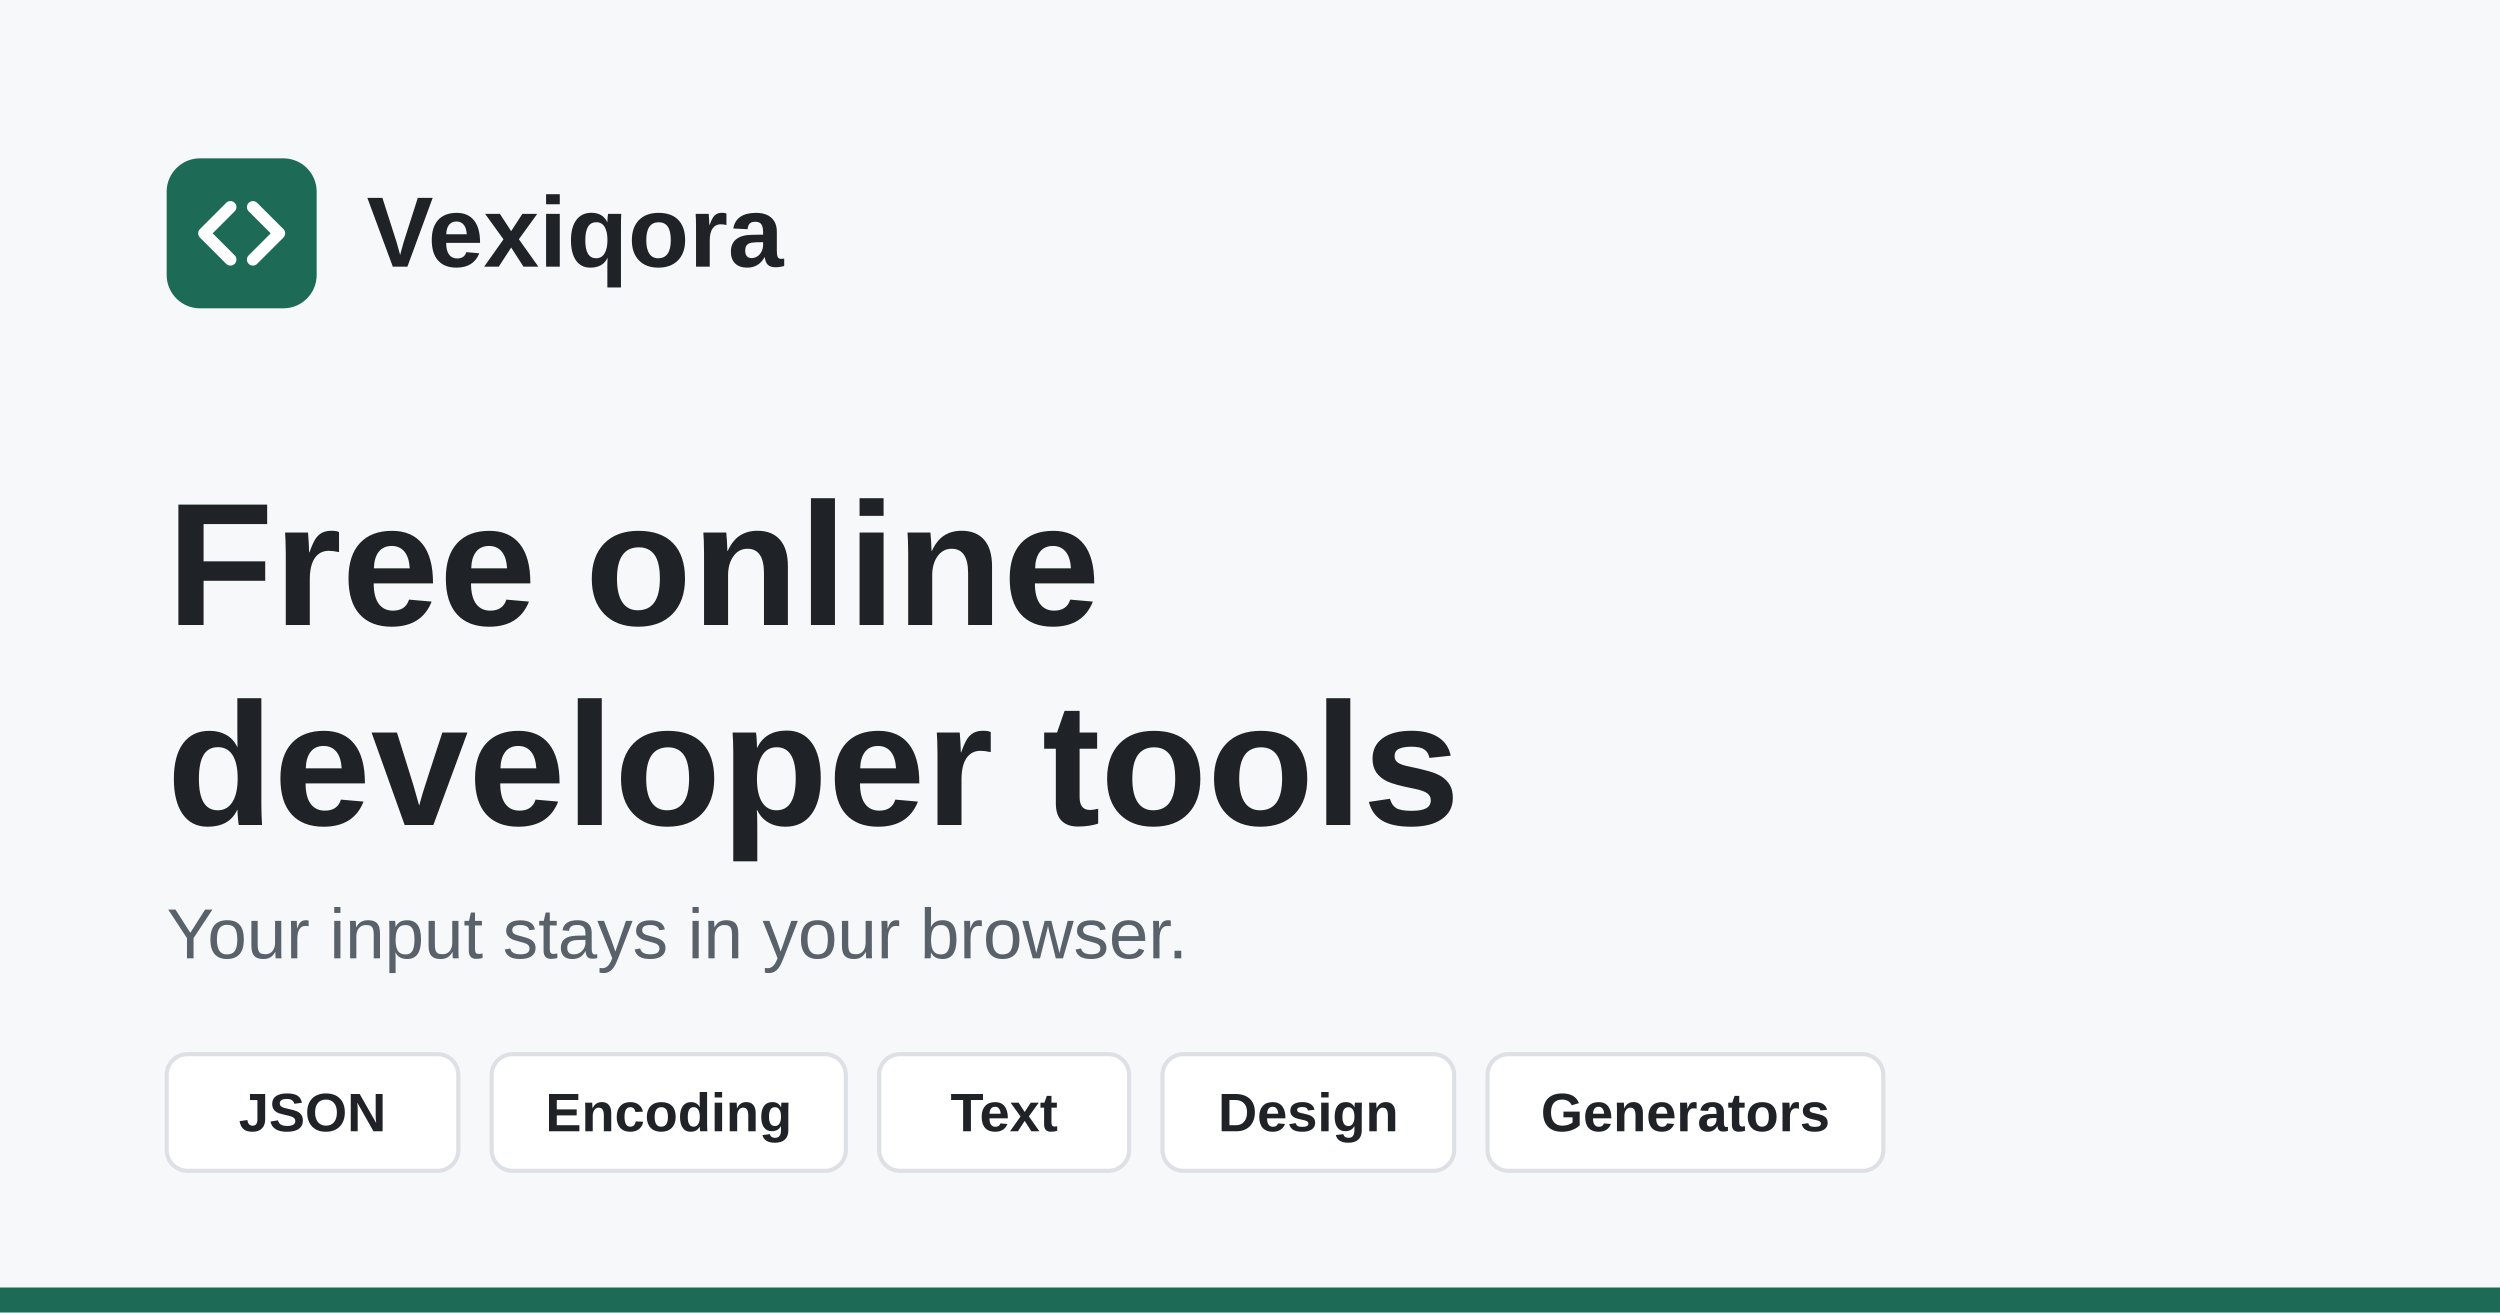
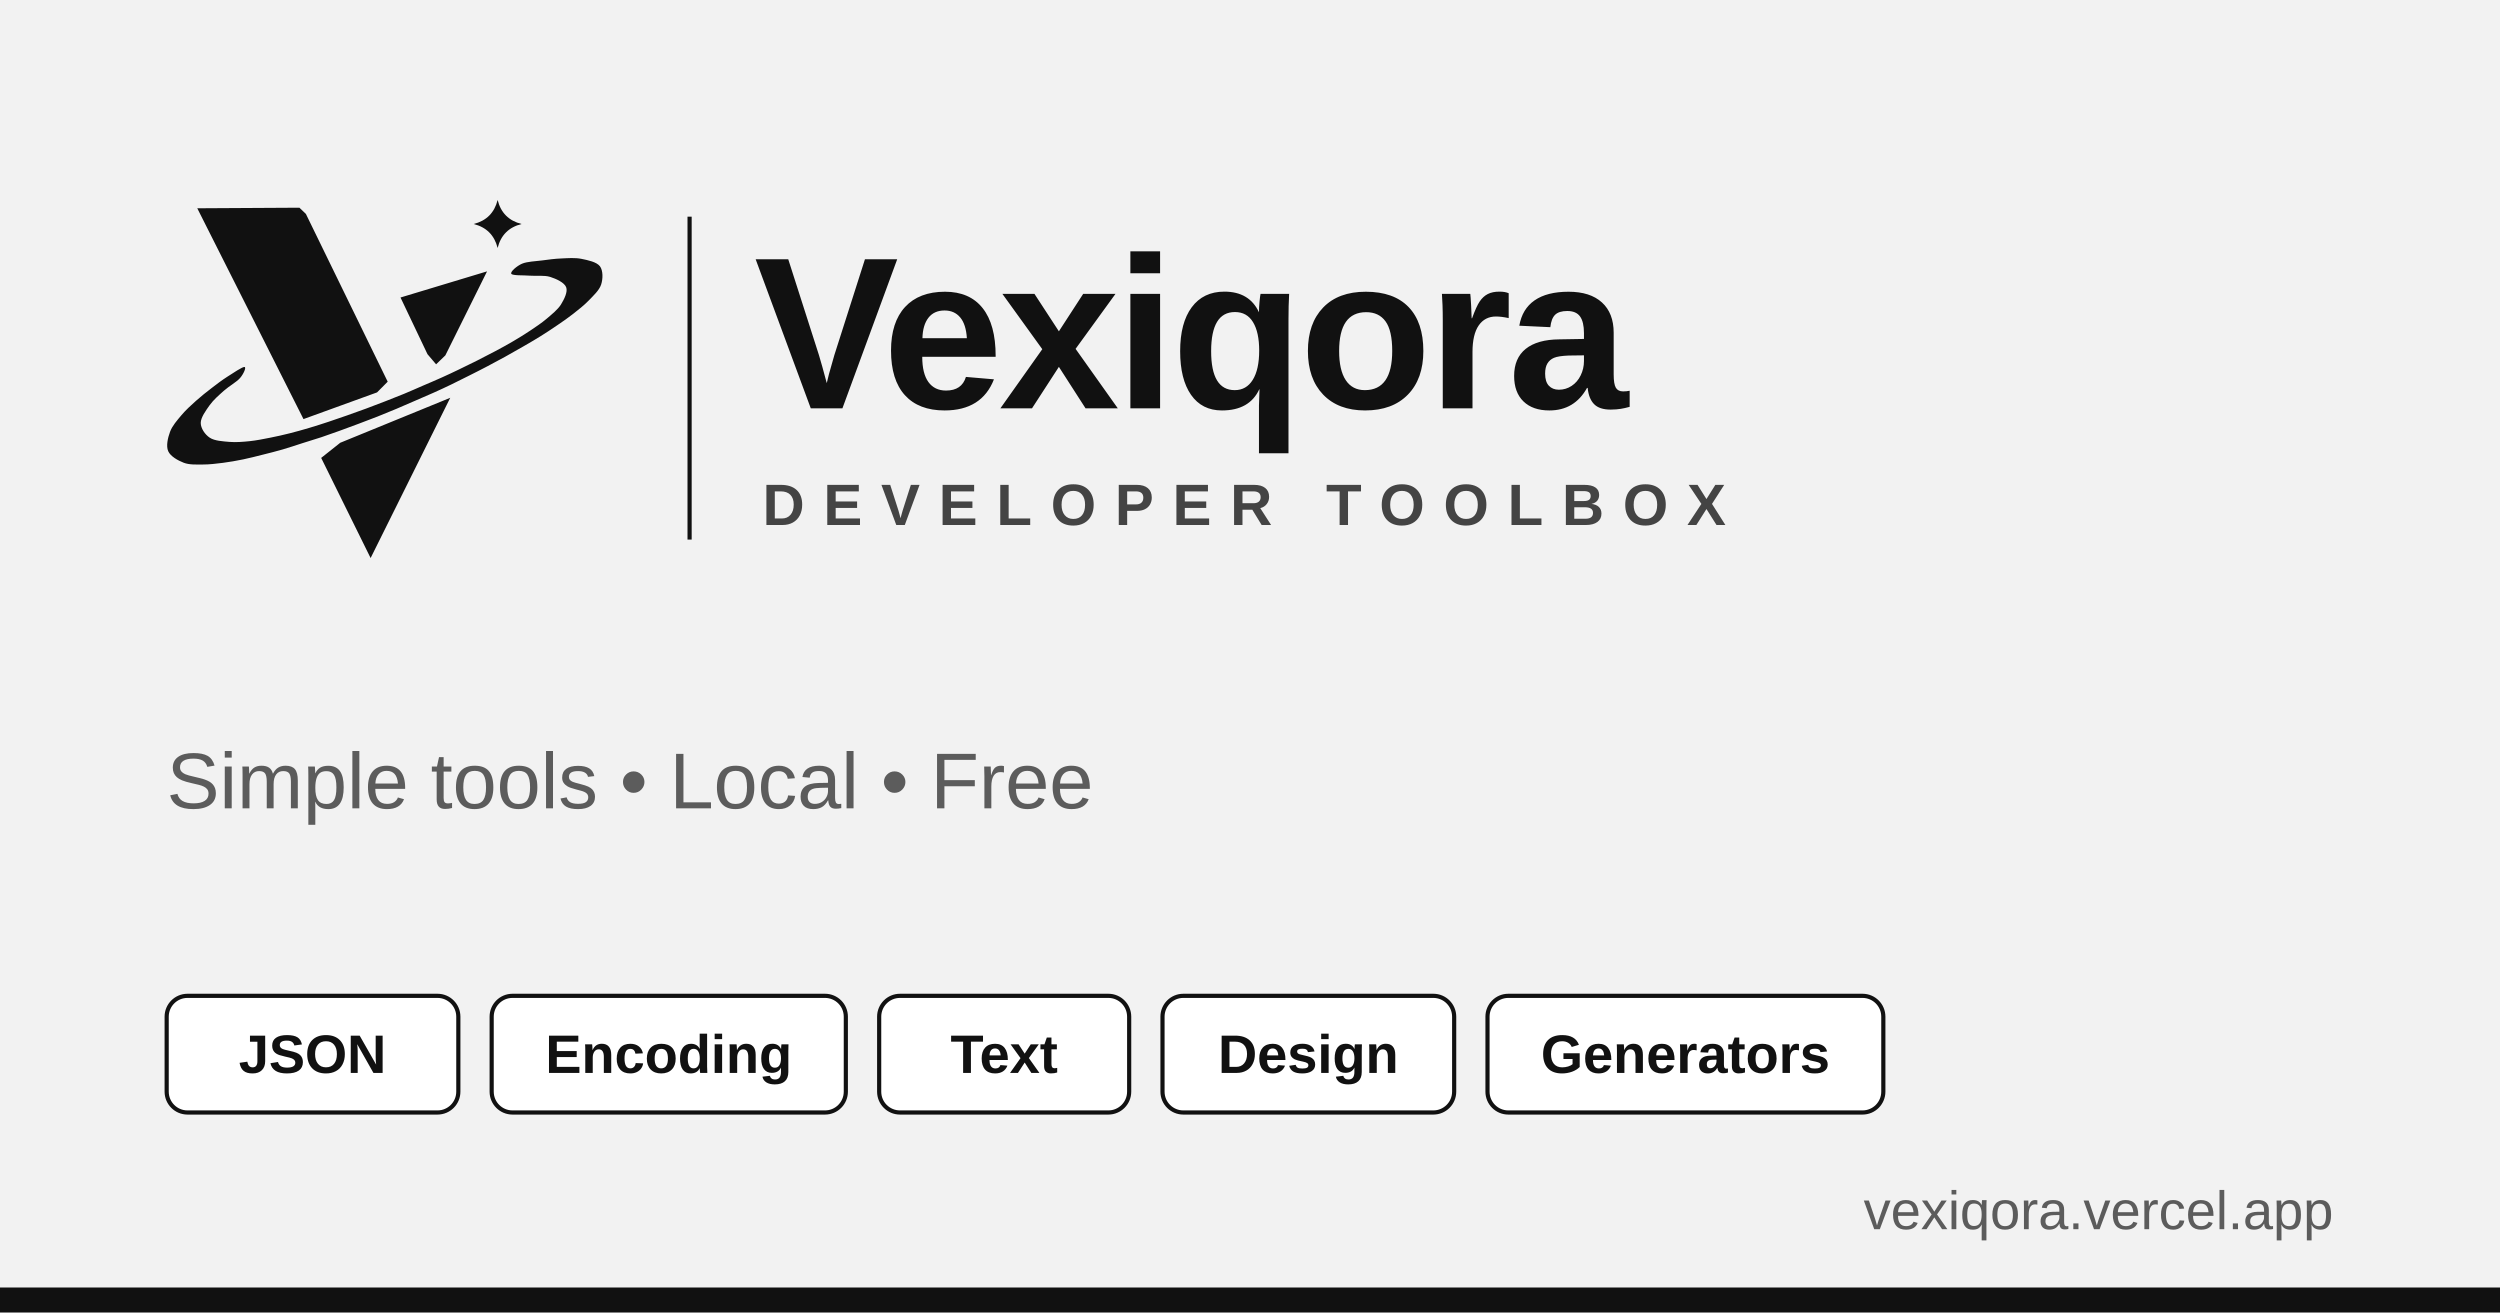
<svg xmlns="http://www.w3.org/2000/svg" viewBox="0 0 1200 630" width="1200" height="630" font-family="Liberation Sans, Arial, Helvetica, sans-serif">
-   <rect width="1200" height="630" fill="#f7f8f9" />
-   <rect width="1200" height="12" y="618" fill="#1d6b57" />
-   <g transform="translate(80 76)">
-     <rect width="72" height="72" rx="16" fill="#1d6b57" />
-     <g transform="translate(36 36) scale(1.8) translate(-16 -16)">
-       <path d="M13 9 6 16l7 7M19 9l7 7-7 7" fill="none" stroke="#fff" stroke-width="3.2" stroke-linecap="round" stroke-linejoin="round" />
-     </g>
+   <rect width="1200" height="630" fill="#f2f2f2" />
+   <rect y="618" width="1200" height="12" fill="#111111" />
+   <g transform="translate(80 96) scale(1.5529)">
+     <path d="M42.29 67.72 L9.46 2.56 L41.03 2.38 L43.03 4.30 L68.32 56.16 L65.03 59.47ZM63.04 110.67 L47.76 79.72 L53.65 75.04 L87.65 61.14ZM83.28 50.79 L80.62 47.66 L72.28 30.14 L99.03 22.06 L86.14 48.03ZM11.15 81.76C9.13 81.76 7.04 81.89 5.26 81.21C3.48 80.52 1.18 79.24 0.48 77.65C-0.23 76.06 0.35 73.52 1.04 71.66C1.72 69.80 3.25 68.09 4.59 66.49C5.93 64.90 7.51 63.47 9.07 62.07C10.63 60.67 12.33 59.33 13.95 58.09C15.56 56.84 17.09 55.69 18.77 54.61C20.46 53.53 23.40 51.54 24.05 51.61C24.71 51.68 23.74 53.82 22.68 55.03C21.63 56.25 19.29 57.53 17.73 58.92C16.17 60.31 14.51 61.73 13.31 63.39C12.12 65.06 10.53 67.23 10.53 68.91C10.54 70.59 11.85 72.51 13.33 73.48C14.81 74.46 17.35 74.59 19.41 74.77C21.47 74.94 23.62 74.75 25.70 74.54C27.78 74.32 29.85 73.89 31.91 73.49C33.97 73.08 36.01 72.63 38.05 72.11C40.08 71.60 42.10 71.02 44.11 70.43C46.12 69.83 48.17 69.17 50.10 68.53C52.04 67.89 53.80 67.28 55.72 66.60C57.64 65.93 59.67 65.20 61.63 64.48C63.60 63.75 65.56 63.00 67.51 62.24C69.46 61.48 71.42 60.72 73.35 59.92C75.29 59.12 77.20 58.26 79.12 57.43C81.05 56.60 83.04 55.77 84.89 54.93C86.75 54.10 88.44 53.30 90.27 52.42C92.11 51.54 94.05 50.60 95.92 49.65C97.80 48.71 99.66 47.75 101.51 46.76C103.36 45.77 105.20 44.78 107.01 43.71C108.81 42.65 110.60 41.56 112.34 40.39C114.08 39.22 115.85 38.06 117.44 36.71C119.03 35.35 120.88 33.90 121.89 32.28C122.89 30.65 124.04 28.36 123.48 26.95C122.93 25.53 120.44 24.37 118.57 23.78C116.71 23.19 114.30 23.55 112.29 23.39C110.29 23.22 106.94 23.42 106.53 22.81C106.13 22.19 108.25 20.38 109.84 19.69C111.43 19.01 114.03 18.95 116.05 18.68C118.08 18.41 119.94 18.15 121.97 18.07C124.01 17.98 126.26 17.79 128.25 18.20C130.24 18.60 132.91 19.16 133.92 20.48C134.92 21.81 134.87 24.39 134.29 26.15C133.71 27.92 131.88 29.58 130.44 31.08C129.00 32.58 127.26 33.91 125.66 35.18C124.06 36.44 122.52 37.50 120.83 38.65C119.15 39.80 117.35 40.99 115.57 42.10C113.79 43.21 111.98 44.26 110.16 45.31C108.35 46.36 106.52 47.40 104.69 48.41C102.85 49.42 101.01 50.42 99.15 51.39C97.30 52.37 95.42 53.31 93.55 54.25C91.68 55.19 89.76 56.16 87.92 57.05C86.09 57.93 84.40 58.72 82.54 59.55C80.68 60.39 78.70 61.22 76.77 62.06C74.85 62.89 72.94 63.74 71.01 64.55C69.08 65.36 67.14 66.16 65.19 66.93C63.24 67.70 61.28 68.43 59.32 69.17C57.36 69.91 55.34 70.66 53.42 71.35C51.50 72.04 49.75 72.67 47.82 73.32C45.89 73.96 43.82 74.58 41.82 75.21C39.82 75.85 37.84 76.53 35.83 77.11C33.82 77.70 31.78 78.20 29.75 78.71C27.71 79.22 25.68 79.76 23.63 80.18C21.58 80.60 19.50 80.97 17.42 81.24C15.34 81.50 13.18 81.77 11.15 81.76ZM102.30 0.00Q103.78 5.93 109.71 7.42Q103.78 8.90 102.30 14.83Q100.81 8.90 94.88 7.42Q100.81 5.93 102.30 0.00Z" fill="#111111" />
  </g>
-   <text x="176" y="128" font-size="48" font-weight="700" fill="#1f2328">Vexiqora</text>
-   <text font-size="84" font-weight="700" fill="#1f2328">
-     <tspan x="80" y="300">Free online</tspan>
-     <tspan x="80" y="396">developer tools</tspan>
-   </text>
-   <text x="80" y="460" font-size="34" fill="#59616b">Your input stays in your browser.</text>
-   <g font-size="26" font-weight="700" fill="#1f2328">
-     <rect x="80" y="506" width="140" height="56" rx="10" fill="#fff" stroke="#dde1e6" stroke-width="2" />
-     <text x="150" y="543" text-anchor="middle">JSON</text>
-     <rect x="236" y="506" width="170" height="56" rx="10" fill="#fff" stroke="#dde1e6" stroke-width="2" />
-     <text x="321" y="543" text-anchor="middle">Encoding</text>
-     <rect x="422" y="506" width="120" height="56" rx="10" fill="#fff" stroke="#dde1e6" stroke-width="2" />
-     <text x="482" y="543" text-anchor="middle">Text</text>
-     <rect x="558" y="506" width="140" height="56" rx="10" fill="#fff" stroke="#dde1e6" stroke-width="2" />
-     <text x="628" y="543" text-anchor="middle">Design</text>
-     <rect x="714" y="506" width="190" height="56" rx="10" fill="#fff" stroke="#dde1e6" stroke-width="2" />
-     <text x="809" y="543" text-anchor="middle">Generators</text>
+   <rect x="330" y="104" width="2" height="155" fill="#111111" />
+   <text x="362" y="196" font-size="104" font-weight="700" letter-spacing="-2" fill="#111111">Vexiqora</text>
+   <text x="366" y="252" font-size="28" font-weight="700" letter-spacing="9" fill="#444444">DEVELOPER TOOLBOX</text>
+   <text x="80" y="388" font-size="38" fill="#5c5c5c">Simple tools  •  Local  •  Free</text>
+   <g font-size="26" font-weight="700" fill="#111111">
+     <rect x="80" y="478" width="140" height="56" rx="10" fill="#ffffff" stroke="#111111" stroke-width="2" />
+     <text x="150" y="515" text-anchor="middle">JSON</text>
+     <rect x="236" y="478" width="170" height="56" rx="10" fill="#ffffff" stroke="#111111" stroke-width="2" />
+     <text x="321" y="515" text-anchor="middle">Encoding</text>
+     <rect x="422" y="478" width="120" height="56" rx="10" fill="#ffffff" stroke="#111111" stroke-width="2" />
+     <text x="482" y="515" text-anchor="middle">Text</text>
+     <rect x="558" y="478" width="140" height="56" rx="10" fill="#ffffff" stroke="#111111" stroke-width="2" />
+     <text x="628" y="515" text-anchor="middle">Design</text>
+     <rect x="714" y="478" width="190" height="56" rx="10" fill="#ffffff" stroke="#111111" stroke-width="2" />
+     <text x="809" y="515" text-anchor="middle">Generators</text>
  </g>
+   <text x="1120" y="590" font-size="26" text-anchor="end" fill="#5c5c5c">vexiqora.vercel.app</text>
</svg>
